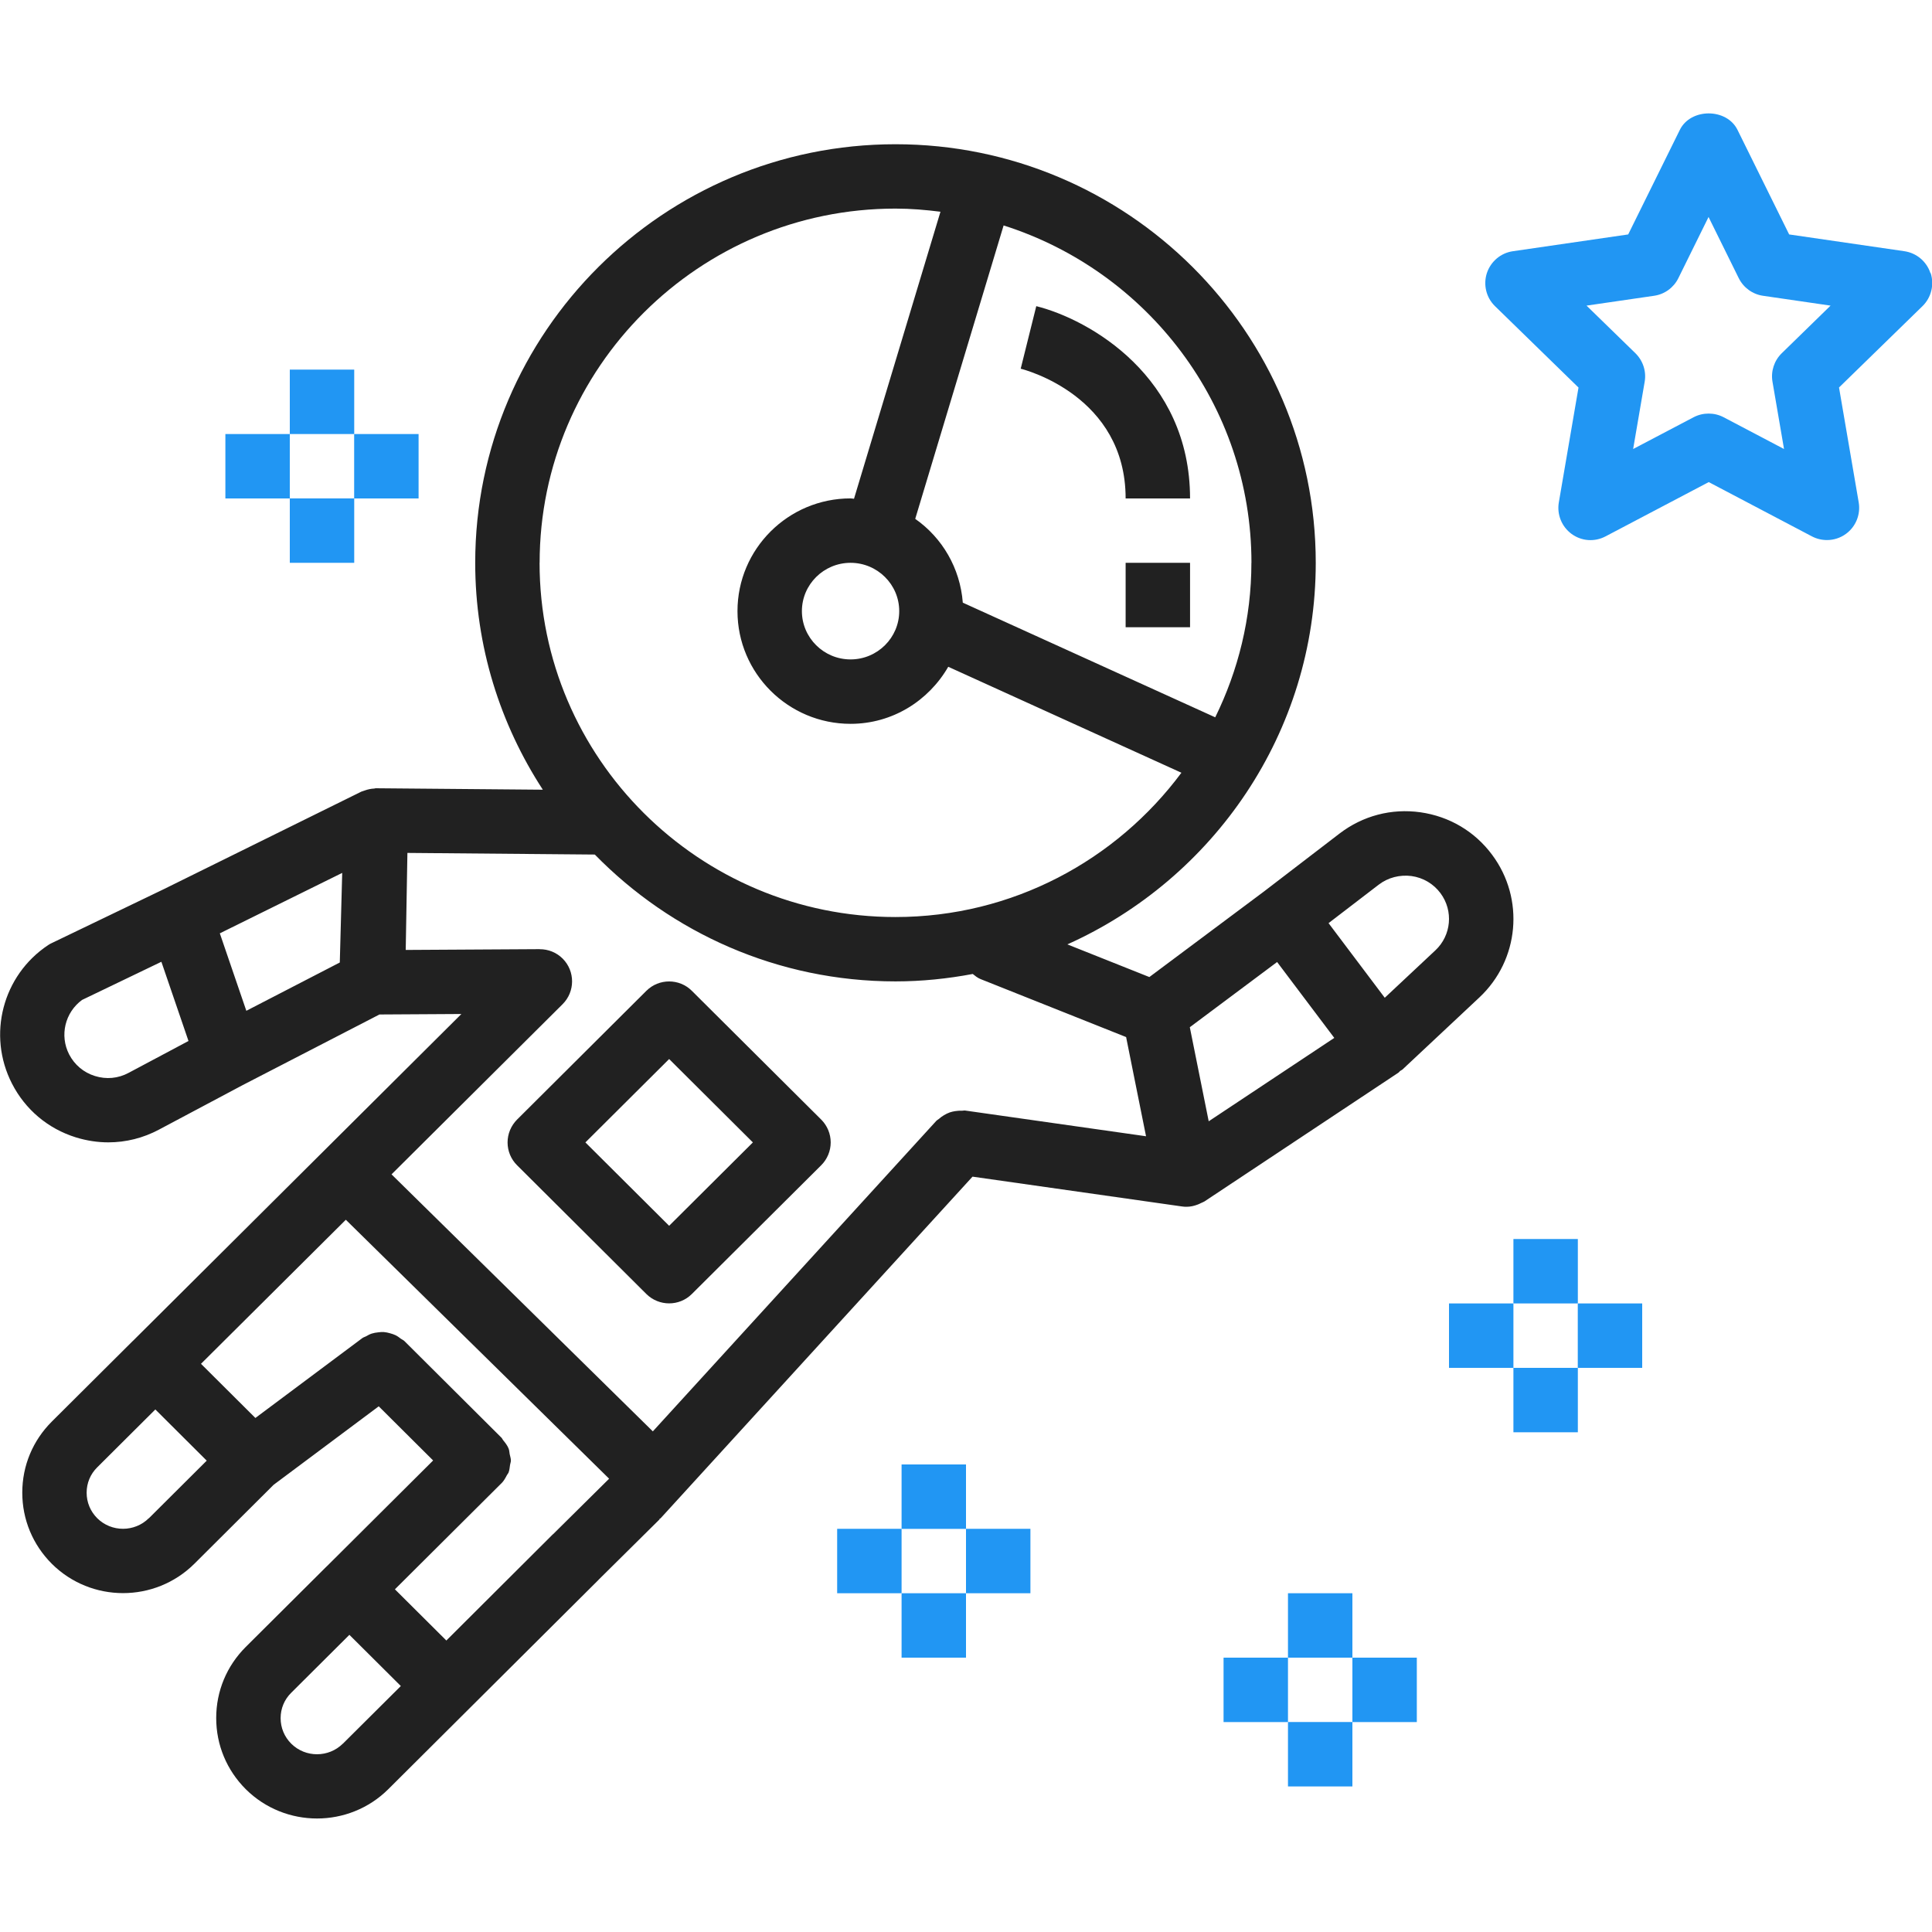
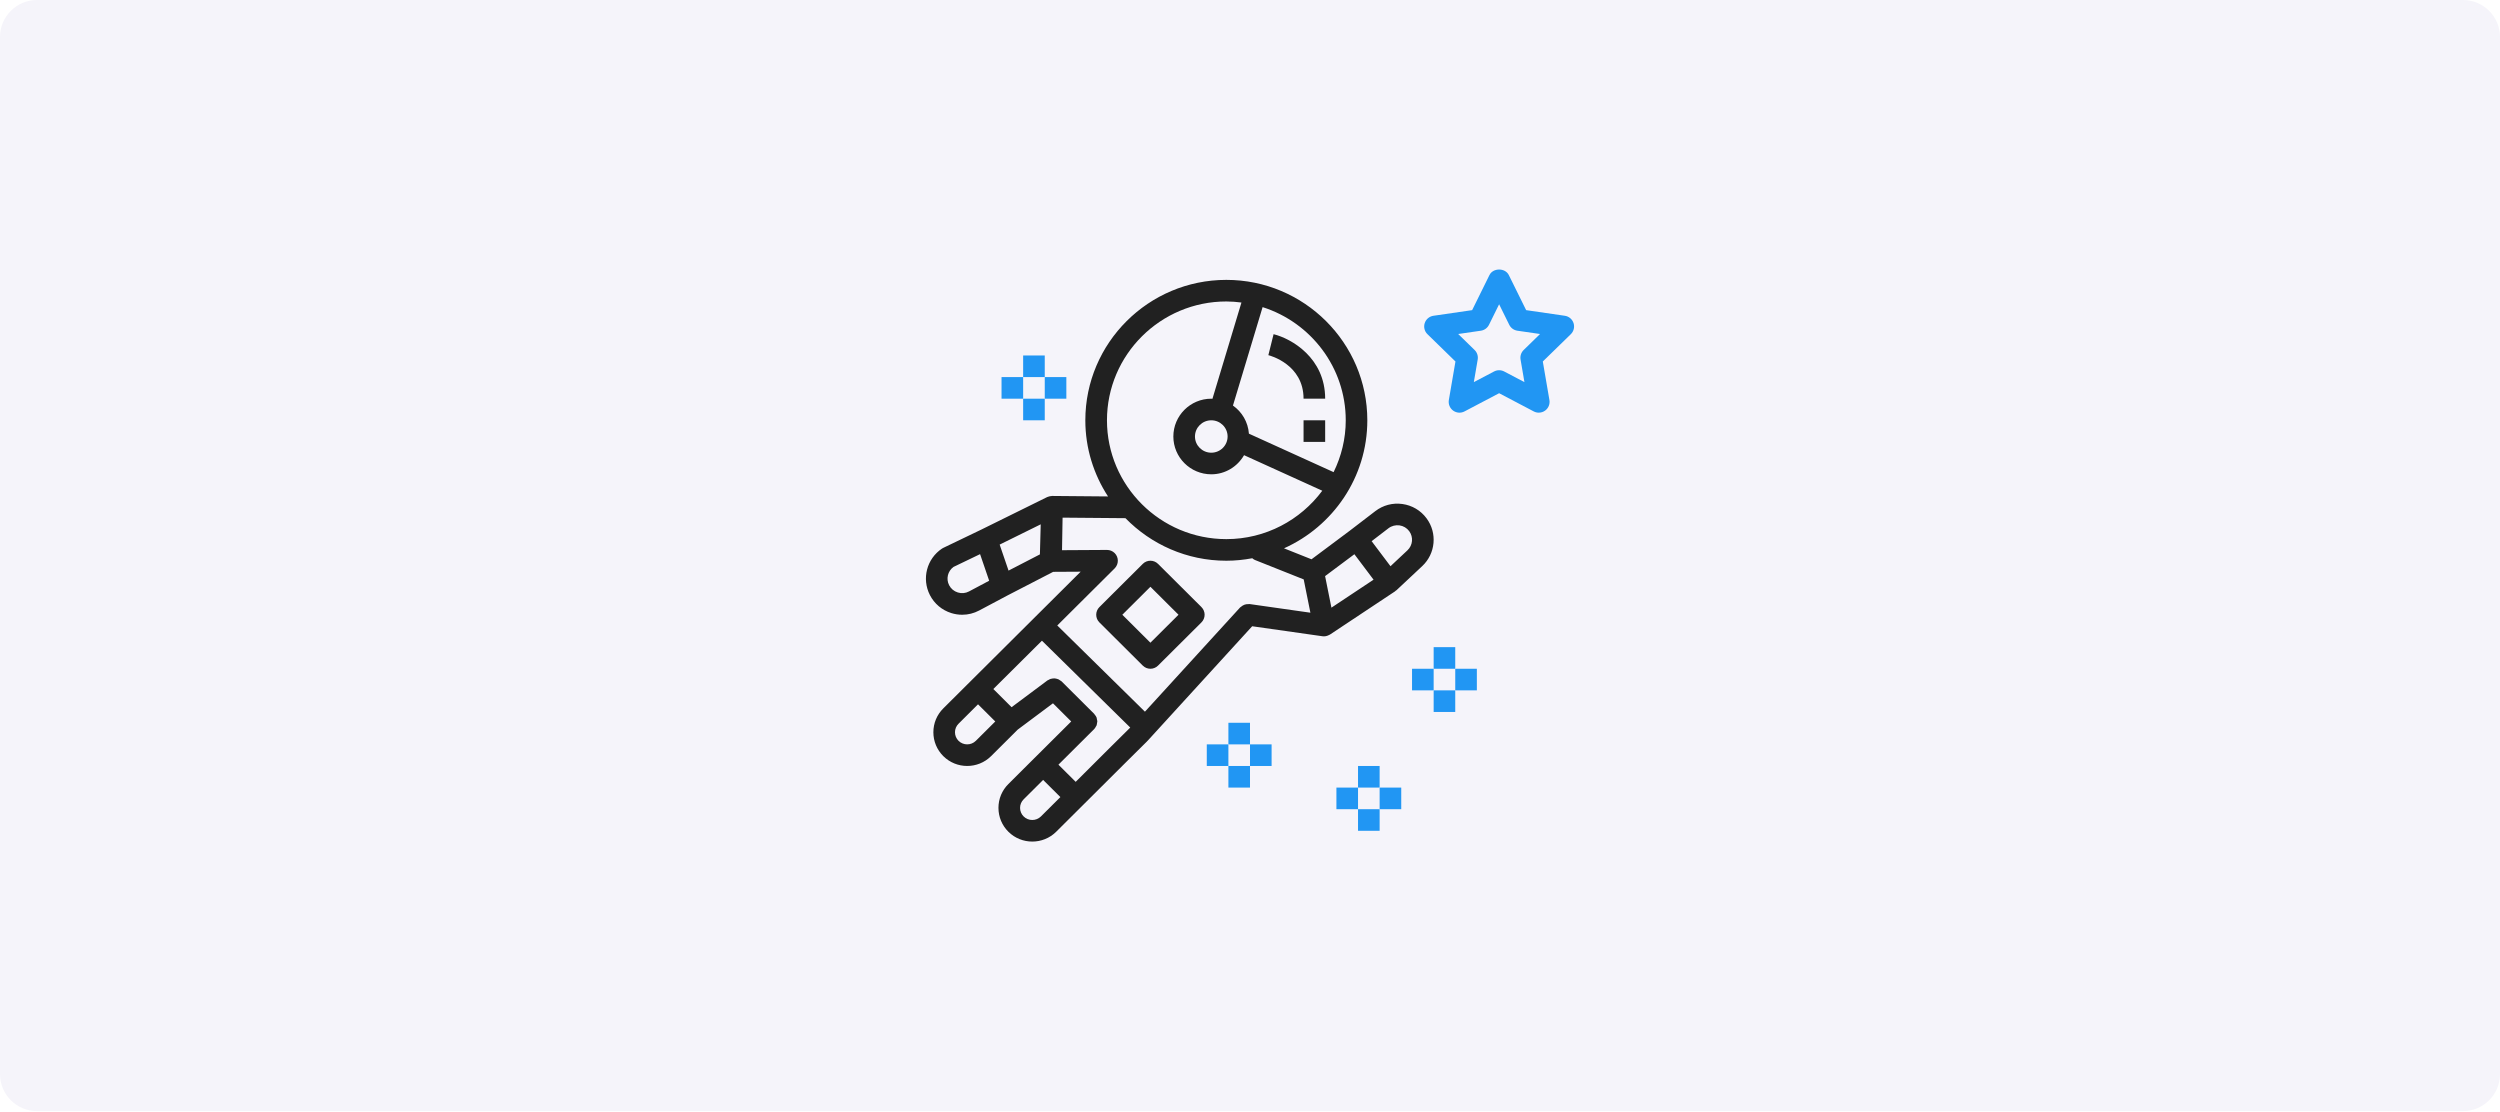
- <svg xmlns="http://www.w3.org/2000/svg" version="1.1" width="32" height="32" viewBox="0 0 32 32">
-   <path fill="#2196f3" d="M31.974 4.524c-0.063-0.193-0.229-0.333-0.43-0.363l-1.91-0.278-0.855-1.731c-0.179-0.365-0.777-0.365-0.956 0l-0.855 1.731-1.91 0.278c-0.201 0.029-0.367 0.17-0.431 0.363-0.062 0.193-0.011 0.405 0.135 0.547l1.383 1.348-0.326 1.903c-0.034 0.2 0.048 0.402 0.212 0.522 0.166 0.121 0.382 0.135 0.562 0.040l1.709-0.899 1.709 0.899c0.078 0.041 0.164 0.061 0.249 0.061 0.11 0 0.221-0.034 0.314-0.102 0.164-0.119 0.246-0.322 0.212-0.522l-0.326-1.903 1.383-1.348c0.145-0.142 0.197-0.354 0.135-0.547zM29.511 5.851c-0.125 0.122-0.183 0.299-0.153 0.472l0.191 1.114-1-0.526c-0.078-0.041-0.163-0.061-0.249-0.061s-0.17 0.020-0.249 0.061l-1.001 0.526 0.191-1.114c0.030-0.173-0.028-0.349-0.153-0.472l-0.81-0.789 1.119-0.163c0.174-0.025 0.324-0.134 0.402-0.292l0.5-1.013 0.5 1.013c0.078 0.157 0.228 0.267 0.402 0.292l1.119 0.163-0.809 0.789z" />
-   <path fill="#2196f3" d="M26.134 20.522h-1.067v1.067h1.067v-1.067z" />
-   <path fill="#2196f3" d="M26.134 22.656h-1.067v1.067h1.067v-1.067z" />
-   <path fill="#2196f3" d="M27.2 21.589h-1.067v1.067h1.067v-1.067z" />
-   <path fill="#2196f3" d="M25.067 21.589h-1.067v1.067h1.067v-1.067z" />
-   <path fill="#2196f3" d="M22.4 26.389h-1.067v1.067h1.067v-1.067z" />
-   <path fill="#2196f3" d="M22.4 28.522h-1.067v1.067h1.067v-1.067z" />
-   <path fill="#2196f3" d="M23.467 27.456h-1.067v1.067h1.067v-1.067z" />
-   <path fill="#2196f3" d="M21.333 27.456h-1.067v1.067h1.067v-1.067z" />
-   <path fill="#2196f3" d="M16 24.256h-1.067v1.067h1.067v-1.067z" />
-   <path fill="#2196f3" d="M16 26.389h-1.067v1.067h1.067v-1.067z" />
-   <path fill="#2196f3" d="M17.067 25.322h-1.067v1.067h1.067v-1.067z" />
-   <path fill="#2196f3" d="M14.933 25.322h-1.067v1.067h1.067v-1.067z" />
-   <path fill="#2196f3" d="M5.867 6.122h-1.067v1.067h1.067v-1.067z" />
-   <path fill="#2196f3" d="M5.867 8.255h-1.067v1.067h1.067v-1.067z" />
-   <path fill="#2196f3" d="M6.933 7.189h-1.067v1.067h1.067v-1.067z" />
-   <path fill="#2196f3" d="M4.8 7.189h-1.067v1.067h1.067v-1.067z" />
-   <path fill="#212121" d="M24.715 14.159c-0.287-0.388-0.709-0.637-1.188-0.705-0.481-0.068-0.956 0.058-1.34 0.352l-1.252 0.96-1.898 1.417-1.358-0.541c2.421-1.086 4.114-3.508 4.114-6.32 0-3.823-3.123-6.933-6.961-6.933s-6.961 3.11-6.961 6.933c0 1.386 0.414 2.674 1.12 3.758l-2.764-0.024c-0.002 0-0.003 0-0.005 0-0.009 0-0.015 0.004-0.023 0.005-0.053 0.002-0.105 0.013-0.155 0.031-0.013 0.005-0.026 0.008-0.038 0.013-0.006 0.003-0.013 0.003-0.019 0.006l-3.233 1.596c-0.001 0-0.001 0-0.001 0.001l-1.893 0.911c-0.021 0.009-0.042 0.021-0.063 0.035-0.755 0.502-1.012 1.489-0.598 2.295 0.22 0.429 0.595 0.745 1.056 0.889 0.178 0.055 0.359 0.083 0.539 0.083 0.29 0 0.577-0.071 0.839-0.211l1.388-0.738 2.264-1.169 1.357-0.008-5.442 5.416c-0.001 0.001-0.001 0.001-0.002 0.001l-1.339 1.333c-0.316 0.315-0.49 0.732-0.49 1.178s0.174 0.863 0.49 1.179c0.325 0.323 0.752 0.485 1.179 0.485s0.854-0.162 1.18-0.485l1.314-1.309 1.741-1.3 0.901 0.897-1.762 1.754c-0 0.001-0.001 0.001-0.002 0.001l-1.339 1.333c-0.316 0.315-0.49 0.732-0.49 1.178s0.174 0.863 0.49 1.179c0.325 0.323 0.753 0.485 1.18 0.485s0.855-0.162 1.18-0.485l3.482-3.467c0.001-0.001 0.001-0.001 0.001-0.002l1.010-1-0.004-0.004c0.006-0.006 0.015-0.009 0.022-0.015l5.166-5.658 3.471 0.494c0.025 0.004 0.050 0.005 0.075 0.005 0.065 0 0.127-0.015 0.187-0.038 0.018-0.006 0.033-0.015 0.050-0.023 0.019-0.010 0.039-0.015 0.058-0.027l3.213-2.133c0.012-0.008 0.018-0.021 0.029-0.029 0.013-0.010 0.029-0.014 0.041-0.026l1.271-1.191c0.662-0.62 0.753-1.635 0.212-2.362zM2.13 17.77c-0.173 0.093-0.37 0.111-0.558 0.052-0.187-0.058-0.338-0.186-0.427-0.358-0.161-0.314-0.068-0.695 0.214-0.902l1.314-0.632 0.449 1.312-0.992 0.528zM5.628 15.942l-1.548 0.8-0.439-1.283 2.027-1.001-0.040 1.484zM20.727 9.322c0 0.918-0.219 1.785-0.599 2.559l-4.181-1.899c-0.044-0.573-0.341-1.075-0.788-1.388l1.464-4.86c2.378 0.756 4.105 2.974 4.105 5.588zM8.938 9.322c0-3.235 2.644-5.867 5.894-5.867 0.253 0 0.5 0.021 0.745 0.052l-1.432 4.754c-0.019-0.001-0.037-0.006-0.057-0.006-1.033 0-1.873 0.837-1.873 1.867s0.84 1.867 1.873 1.867c0.694 0 1.294-0.383 1.618-0.945l3.862 1.755c-1.075 1.446-2.795 2.39-4.737 2.39-3.25 0-5.894-2.632-5.894-5.867zM14.894 10.122c0 0.441-0.362 0.8-0.806 0.8s-0.806-0.359-0.806-0.8c0-0.441 0.362-0.8 0.806-0.8s0.806 0.359 0.806 0.8zM2.465 25.146c-0.236 0.234-0.619 0.234-0.854 0.001-0.114-0.114-0.176-0.263-0.176-0.423s0.062-0.309 0.176-0.421l0.962-0.958 0.851 0.848-0.959 0.955zM5.679 28.88c-0.236 0.234-0.619 0.235-0.855 0.001-0.114-0.114-0.176-0.263-0.176-0.423s0.062-0.309 0.176-0.421l0.963-0.959 0.852 0.848-0.96 0.955zM9.16 25.411c-0.001 0-0.001 0-0.002 0.001l-1.765 1.76-0.852-0.848 1.763-1.755c0 0 0 0 0-0s0.001-0.001 0.002-0.001c0.040-0.040 0.065-0.088 0.090-0.135 0.007-0.014 0.020-0.026 0.026-0.040 0.017-0.041 0.019-0.085 0.026-0.129 0.003-0.025 0.014-0.047 0.014-0.073 0-0.036-0.013-0.070-0.020-0.106-0.006-0.032-0.006-0.065-0.019-0.095-0.020-0.050-0.055-0.094-0.091-0.138-0.010-0.012-0.014-0.027-0.025-0.038 0 0 0 0-0.001 0s-0.001-0.002-0.001-0.002l-1.607-1.6c-0.017-0.017-0.039-0.024-0.058-0.038-0.028-0.022-0.055-0.042-0.087-0.058-0.030-0.015-0.061-0.024-0.093-0.033-0.034-0.010-0.067-0.017-0.103-0.020-0.033-0.002-0.063 0.001-0.095 0.005-0.036 0.004-0.069 0.009-0.104 0.020-0.034 0.011-0.063 0.027-0.094 0.045-0.020 0.011-0.042 0.015-0.061 0.029l-1.773 1.324-0.901-0.897 2.399-2.386 4.361 4.289-0.928 0.919zM15.979 18.394c-0.015-0.002-0.030 0.004-0.045 0.003-0.039-0.002-0.076 0.001-0.115 0.007-0.030 0.005-0.059 0.011-0.088 0.021-0.034 0.012-0.065 0.028-0.097 0.047-0.030 0.018-0.057 0.037-0.083 0.061-0.013 0.011-0.028 0.017-0.040 0.029l-4.698 5.146-4.328-4.257 2.833-2.818c0.209-0.208 0.21-0.546 0.002-0.755-0.105-0.105-0.243-0.157-0.381-0.156v-0.001l-2.219 0.013 0.028-1.607 3.104 0.027c1.265 1.294 3.029 2.101 4.981 2.101 0.437 0 0.864-0.045 1.279-0.123 0.040 0.032 0.079 0.065 0.13 0.085l2.41 0.96 0.152 0.758 0.178 0.885-3.003-0.427zM20.020 18.572l-0.313-1.558 1.446-1.080 0.947 1.257-2.080 1.381zM23.774 15.741l-0.838 0.785-0.931-1.236 0.831-0.637c0.155-0.119 0.351-0.168 0.543-0.143 0.193 0.027 0.364 0.128 0.48 0.284 0.217 0.292 0.18 0.699-0.085 0.947z" />
-   <path fill="#212121" d="M13.602 18.544l-2.143-2.133c-0.207-0.207-0.545-0.207-0.753 0l-2.142 2.133c-0.1 0.101-0.157 0.236-0.157 0.378s0.056 0.278 0.157 0.378l2.142 2.133c0.104 0.103 0.241 0.155 0.377 0.155s0.273-0.052 0.376-0.155l2.143-2.133c0.1-0.1 0.157-0.236 0.157-0.378s-0.057-0.278-0.157-0.378zM11.083 20.303l-1.387-1.381 1.387-1.381 1.387 1.381-1.387 1.381z" />
-   <path fill="#212121" d="M17.164 5.071l-0.258 1.036c0.071 0.018 1.738 0.452 1.738 2.149h1.067c-0-2.017-1.666-2.965-2.547-3.185z" />
-   <path fill="#212121" d="M19.711 9.322h-1.067v1.067h1.067v-1.067z" />
+ <svg xmlns="http://www.w3.org/2000/svg" width="270" height="120" viewBox="0 0 270 120" fill="none">
+   <g id="Grupo 4">
+     <rect id="RectÃ¡ngulo 4" width="270" height="120" rx="4" fill="#F5F4FA" />
+     <g id="astronauta 1">
+       <g id="Grupo">
+         <g id="Grupo_2">
+           <path id="Vector" d="M169.943 34.896C169.806 34.475 169.442 34.167 169.002 34.103L164.823 33.495L162.953 29.708C162.561 28.91 161.253 28.91 160.861 29.708L158.991 33.495L154.811 34.103C154.372 34.167 154.008 34.474 153.869 34.897C153.732 35.319 153.845 35.783 154.164 36.092L157.189 39.041L156.475 43.203C156.401 43.641 156.58 44.083 156.938 44.344C157.301 44.608 157.775 44.641 158.168 44.433L161.906 42.467L165.644 44.433C165.815 44.523 166.002 44.567 166.188 44.567C166.429 44.567 166.671 44.492 166.874 44.344C167.233 44.083 167.413 43.641 167.337 43.203L166.623 39.041L169.648 36.092C169.965 35.782 170.08 35.319 169.943 34.896ZM164.556 37.799C164.282 38.066 164.155 38.454 164.221 38.832L164.638 41.269L162.45 40.118C162.28 40.029 162.093 39.984 161.906 39.984C161.72 39.984 161.534 40.029 161.362 40.118L159.174 41.269L159.591 38.832C159.657 38.454 159.531 38.068 159.256 37.799L157.484 36.072L159.932 35.717C160.312 35.662 160.64 35.423 160.811 35.078L161.905 32.862L162.999 35.078C163.17 35.422 163.497 35.662 163.878 35.717L166.325 36.072L164.556 37.799Z" fill="#2196F3" />
+         </g>
+       </g>
+       <g id="Grupo_3">
+         <g id="Grupo_4">
+           <path id="Vector_2" d="M157.167 69.892H154.834V72.226H157.167V69.892Z" fill="#2196F3" />
+         </g>
+       </g>
+       <g id="Grupo_5">
+         <g id="Grupo_6">
+           <path id="Vector_3" d="M157.167 74.559H154.834V76.892H157.167V74.559Z" fill="#2196F3" />
+         </g>
+       </g>
+       <g id="Grupo_7">
+         <g id="Grupo_8">
+           <path id="Vector_4" d="M159.5 72.226H157.167V74.559H159.5V72.226Z" fill="#2196F3" />
+         </g>
+       </g>
+       <g id="Grupo_9">
+         <g id="Grupo_10">
+           <path id="Vector_5" d="M154.834 72.226H152.5V74.559H154.834V72.226Z" fill="#2196F3" />
+         </g>
+       </g>
+       <g id="Grupo_11">
+         <g id="Grupo_12">
+           <path id="Vector_6" d="M149 82.726H146.667V85.059H149V82.726Z" fill="#2196F3" />
+         </g>
+       </g>
+       <g id="Grupo_13">
+         <g id="Grupo_14">
+           <path id="Vector_7" d="M149 87.393H146.667V89.726H149V87.393Z" fill="#2196F3" />
+         </g>
+       </g>
+       <g id="Grupo_15">
+         <g id="Grupo_16">
+           <path id="Vector_8" d="M151.334 85.059H149V87.393H151.334V85.059Z" fill="#2196F3" />
+         </g>
+       </g>
+       <g id="Grupo_17">
+         <g id="Grupo_18">
+           <path id="Vector_9" d="M146.667 85.059H144.333V87.393H146.667V85.059Z" fill="#2196F3" />
+         </g>
+       </g>
+       <g id="Grupo_19">
+         <g id="Grupo_20">
+           <path id="Vector_10" d="M135 78.059H132.667V80.393H135V78.059Z" fill="#2196F3" />
+         </g>
+       </g>
+       <g id="Grupo_21">
+         <g id="Grupo_22">
+           <path id="Vector_11" d="M135 82.726H132.667V85.059H135V82.726Z" fill="#2196F3" />
+         </g>
+       </g>
+       <g id="Grupo_23">
+         <g id="Grupo_24">
+           <path id="Vector_12" d="M137.333 80.392H135V82.726H137.333V80.392Z" fill="#2196F3" />
+         </g>
+       </g>
+       <g id="Grupo_25">
+         <g id="Grupo_26">
+           <path id="Vector_13" d="M132.667 80.392H130.333V82.726H132.667V80.392Z" fill="#2196F3" />
+         </g>
+       </g>
+       <g id="Grupo_27">
+         <g id="Grupo_28">
+           <path id="Vector_14" d="M112.833 38.392H110.5V40.725H112.833V38.392Z" fill="#2196F3" />
+         </g>
+       </g>
+       <g id="Grupo_29">
+         <g id="Grupo_30">
+           <path id="Vector_15" d="M112.833 43.059H110.5V45.392H112.833V43.059Z" fill="#2196F3" />
+         </g>
+       </g>
+       <g id="Grupo_31">
+         <g id="Grupo_32">
+           <path id="Vector_16" d="M115.166 40.725H112.833V43.059H115.166V40.725Z" fill="#2196F3" />
+         </g>
+       </g>
+       <g id="Grupo_33">
+         <g id="Grupo_34">
+           <path id="Vector_17" d="M110.5 40.725H108.166V43.059H110.5V40.725Z" fill="#2196F3" />
+         </g>
+       </g>
+       <g id="Grupo_35">
+         <g id="Grupo_36">
+           <path id="Vector_18" d="M154.064 55.974C153.435 55.126 152.512 54.58 151.464 54.433C150.412 54.283 149.373 54.56 148.533 55.203L145.795 57.301L145.794 57.303L141.643 60.403L138.672 59.219C143.969 56.843 147.671 51.545 147.671 45.394C147.671 37.031 140.84 30.227 132.444 30.227C124.047 30.227 117.216 37.031 117.216 45.394C117.216 48.425 118.123 51.244 119.666 53.616L113.62 53.563C113.617 53.563 113.613 53.563 113.61 53.563C113.591 53.563 113.576 53.573 113.559 53.574C113.443 53.578 113.33 53.602 113.219 53.642C113.191 53.652 113.162 53.658 113.135 53.671C113.121 53.676 113.107 53.678 113.093 53.685L106.021 57.176C106.02 57.176 106.018 57.176 106.018 57.178L101.877 59.169C101.831 59.189 101.784 59.216 101.739 59.246C100.088 60.345 99.526 62.504 100.43 64.268C100.912 65.206 101.732 65.896 102.74 66.212C103.129 66.334 103.525 66.393 103.919 66.393C104.553 66.393 105.181 66.238 105.756 65.931L108.792 64.317L113.744 61.759L116.712 61.742L104.808 73.588C104.807 73.59 104.806 73.59 104.805 73.591L101.876 76.507C101.185 77.196 100.804 78.109 100.804 79.084C100.804 80.056 101.185 80.972 101.876 81.662C102.587 82.369 103.521 82.724 104.456 82.724C105.392 82.724 106.325 82.369 107.038 81.662L109.913 78.799L113.721 75.956L115.691 77.918L111.838 81.755C111.836 81.756 111.835 81.756 111.834 81.757L108.906 84.674C108.214 85.362 107.833 86.276 107.833 87.25C107.833 88.223 108.214 89.139 108.906 89.829C109.616 90.536 110.552 90.89 111.486 90.89C112.421 90.89 113.357 90.536 114.068 89.829L116.998 86.912L121.684 82.245C121.685 82.244 121.685 82.243 121.687 82.242L123.895 80.054L123.887 80.046C123.901 80.032 123.921 80.027 123.935 80.012L135.235 67.635L142.828 68.715C142.883 68.723 142.938 68.727 142.993 68.727C143.134 68.727 143.27 68.693 143.402 68.643C143.441 68.629 143.474 68.61 143.511 68.592C143.553 68.571 143.597 68.559 143.637 68.532L150.666 63.865C150.692 63.848 150.706 63.82 150.73 63.801C150.758 63.779 150.793 63.77 150.819 63.745L153.6 61.14C155.047 59.784 155.247 57.563 154.064 55.974ZM104.66 63.872C104.281 64.075 103.851 64.116 103.439 63.985C103.03 63.858 102.699 63.579 102.505 63.203C102.153 62.516 102.357 61.681 102.974 61.23L105.848 59.847L106.54 61.869L106.83 62.718L104.66 63.872ZM112.31 59.874L108.923 61.624L108.365 59.991L107.963 58.817L112.397 56.628L112.31 59.874ZM145.34 45.392C145.34 47.401 144.861 49.296 144.03 50.991L134.883 46.836C134.788 45.582 134.137 44.484 133.159 43.8L136.361 33.169C141.563 34.823 145.34 39.675 145.34 45.392ZM119.552 45.392C119.552 38.316 125.336 32.558 132.446 32.558C132.999 32.558 133.54 32.605 134.076 32.673L130.943 43.071C130.901 43.07 130.862 43.059 130.819 43.059C128.56 43.059 126.722 44.89 126.722 47.142C126.722 49.394 128.56 51.225 130.819 51.225C132.337 51.225 133.65 50.387 134.358 49.159L142.807 52.998C140.456 56.161 136.694 58.225 132.446 58.225C125.336 58.225 119.552 52.468 119.552 45.392ZM132.581 47.142C132.581 48.107 131.79 48.892 130.819 48.892C129.847 48.892 129.056 48.107 129.056 47.142C129.056 46.177 129.847 45.392 130.819 45.392C131.79 45.392 132.581 46.177 132.581 47.142ZM105.392 80.007C104.875 80.52 104.038 80.519 103.523 80.009C103.274 79.76 103.138 79.432 103.138 79.084C103.138 78.736 103.274 78.408 103.523 78.162L105.627 76.065L107.489 77.919L105.392 80.007ZM112.422 88.174C111.905 88.686 111.068 88.688 110.552 88.175C110.303 87.927 110.167 87.599 110.167 87.25C110.167 86.903 110.303 86.575 110.552 86.329L112.658 84.231L113.539 85.107L114.521 86.085L112.422 88.174ZM120.038 80.586C120.037 80.587 120.036 80.587 120.035 80.588L116.174 84.439L115.293 83.562L114.311 82.585L118.168 78.745C118.168 78.745 118.168 78.745 118.168 78.744C118.169 78.743 118.17 78.743 118.172 78.742C118.259 78.654 118.314 78.549 118.368 78.445C118.383 78.415 118.412 78.389 118.425 78.358C118.461 78.268 118.467 78.171 118.481 78.077C118.488 78.023 118.511 77.973 118.511 77.918C118.511 77.84 118.483 77.764 118.467 77.687C118.453 77.617 118.453 77.546 118.426 77.478C118.382 77.368 118.306 77.272 118.227 77.177C118.204 77.151 118.196 77.119 118.172 77.094C118.172 77.094 118.172 77.094 118.17 77.094C118.169 77.093 118.169 77.091 118.168 77.09L114.653 73.59C114.616 73.552 114.568 73.537 114.526 73.505C114.464 73.458 114.404 73.413 114.336 73.379C114.269 73.347 114.201 73.327 114.131 73.308C114.057 73.287 113.984 73.271 113.906 73.265C113.835 73.26 113.769 73.267 113.697 73.276C113.619 73.285 113.546 73.295 113.47 73.32C113.396 73.343 113.331 73.379 113.264 73.418C113.22 73.442 113.171 73.451 113.131 73.481L109.251 76.377L107.281 74.414L112.529 69.195L122.067 78.576L120.038 80.586ZM134.954 65.237C134.921 65.233 134.889 65.245 134.855 65.243C134.77 65.238 134.689 65.244 134.603 65.258C134.537 65.27 134.474 65.283 134.411 65.305C134.336 65.331 134.269 65.366 134.2 65.407C134.134 65.447 134.075 65.489 134.018 65.542C133.99 65.566 133.956 65.578 133.93 65.606L123.653 76.862L114.185 67.551L120.382 61.386C120.839 60.931 120.841 60.192 120.386 59.735C120.156 59.505 119.854 59.392 119.552 59.393V59.392L114.698 59.421L114.759 55.905L121.549 55.963C124.317 58.794 128.176 60.559 132.446 60.559C133.403 60.559 134.336 60.46 135.245 60.291C135.332 60.361 135.419 60.432 135.528 60.476L140.8 62.576L141.133 64.235L141.523 66.172L134.954 65.237ZM143.794 65.627L143.11 62.219L146.274 59.856L147.102 60.955L148.344 62.605L143.794 65.627ZM152.005 59.434L150.173 61.151L148.136 58.447L149.954 57.053C150.294 56.792 150.722 56.685 151.142 56.74C151.564 56.8 151.938 57.02 152.192 57.362C152.666 58 152.585 58.891 152.005 59.434Z" fill="#212121" />
+         </g>
+       </g>
+       <g id="Grupo_37">
+         <g id="Grupo_38">
+           <path id="Vector_19" d="M129.755 65.565L125.067 60.898C124.613 60.445 123.876 60.445 123.421 60.898L118.734 65.565C118.515 65.786 118.391 66.082 118.391 66.392C118.391 66.703 118.513 67 118.734 67.219L123.421 71.886C123.648 72.112 123.947 72.226 124.244 72.226C124.542 72.226 124.84 72.112 125.067 71.886L129.755 67.219C129.974 67 130.099 66.703 130.099 66.392C130.099 66.082 129.975 65.784 129.755 65.565ZM124.244 69.413L121.211 66.392L124.244 63.372L127.279 66.392L124.244 69.413Z" fill="#212121" />
+         </g>
+       </g>
+       <g id="Grupo_39">
+         <g id="Grupo_40">
+           <path id="Vector_20" d="M137.547 36.092L136.983 38.358C137.138 38.397 140.784 39.346 140.784 43.059H143.118C143.118 38.646 139.474 36.572 137.547 36.092Z" fill="#212121" />
+         </g>
+       </g>
+       <g id="Grupo_41">
+         <g id="Grupo_42">
+           <path id="Vector_21" d="M143.118 45.392H140.784V47.725H143.118V45.392Z" fill="#212121" />
+         </g>
+       </g>
+     </g>
+   </g>
</svg>
